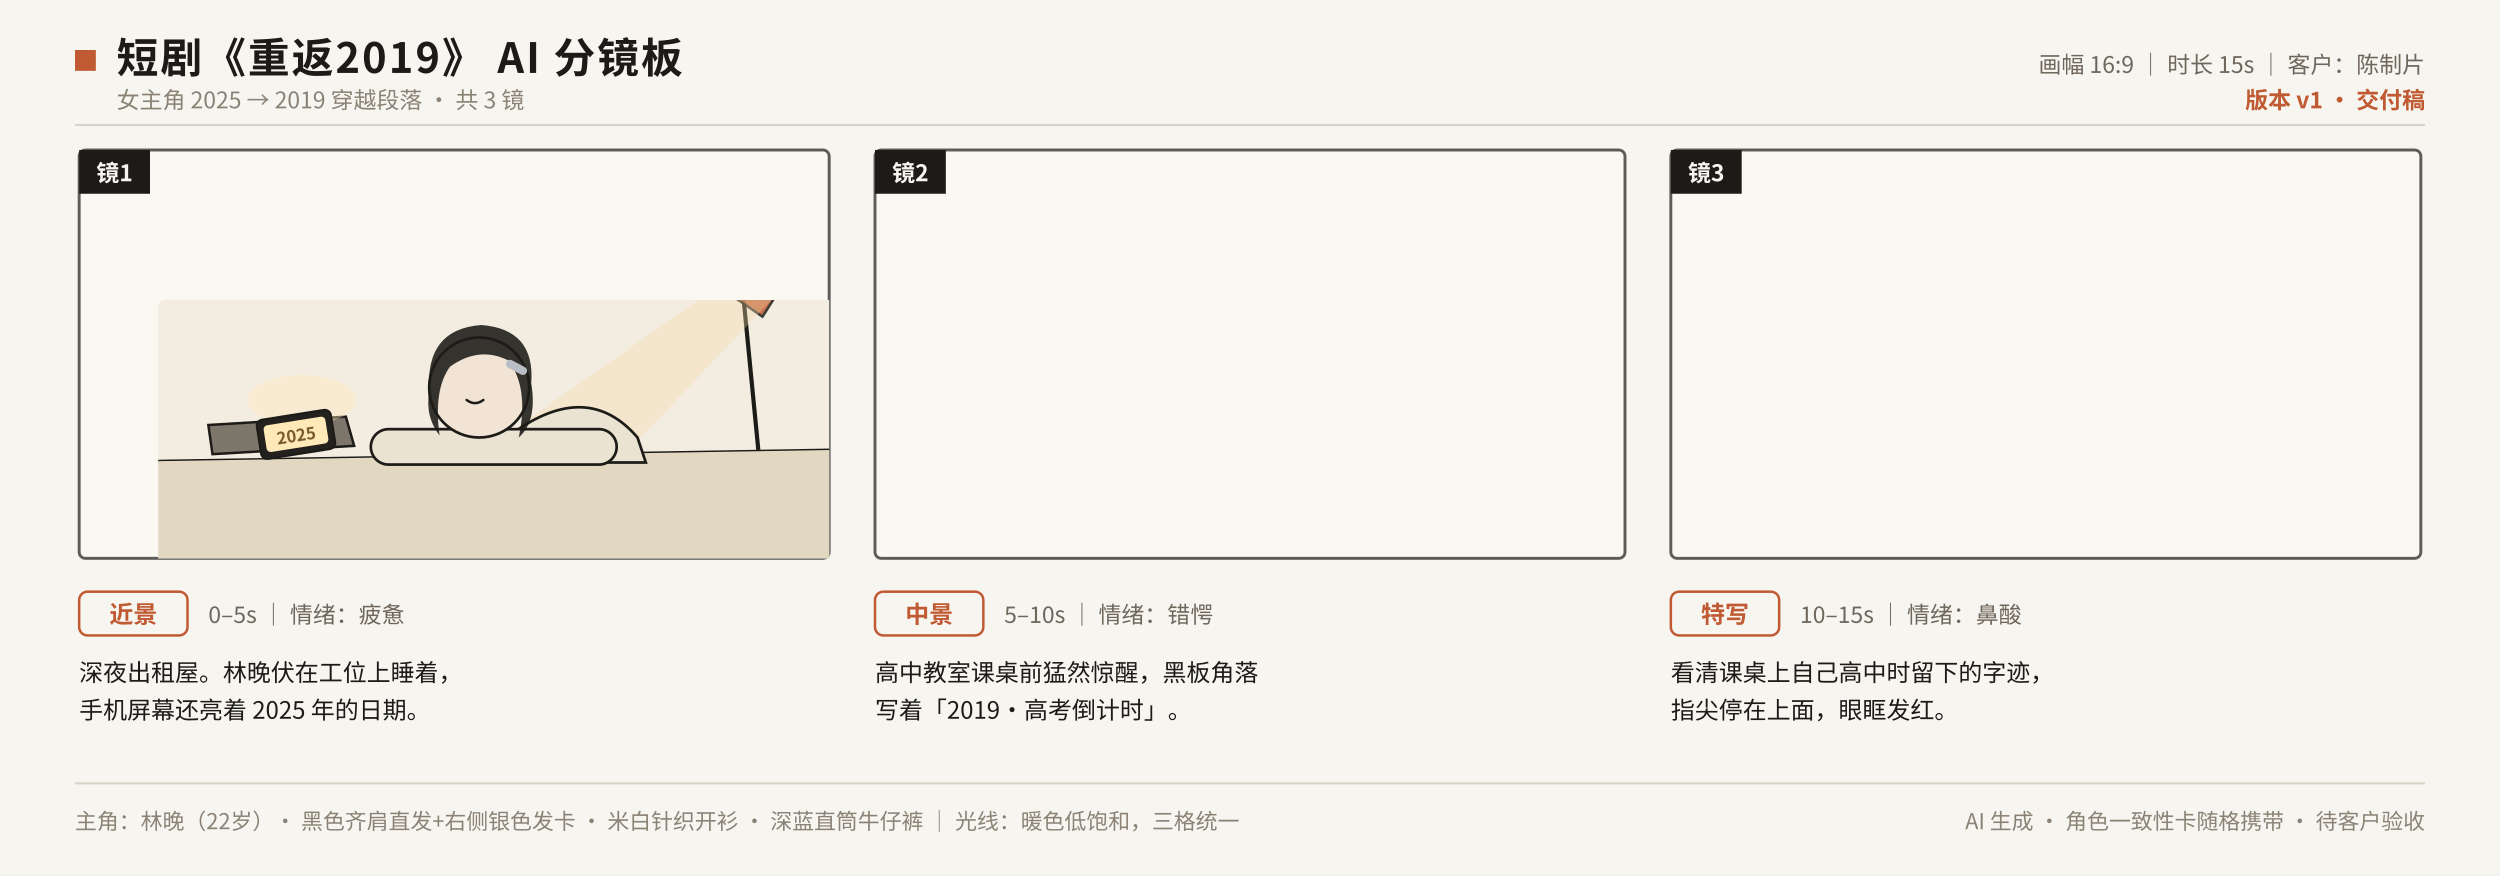
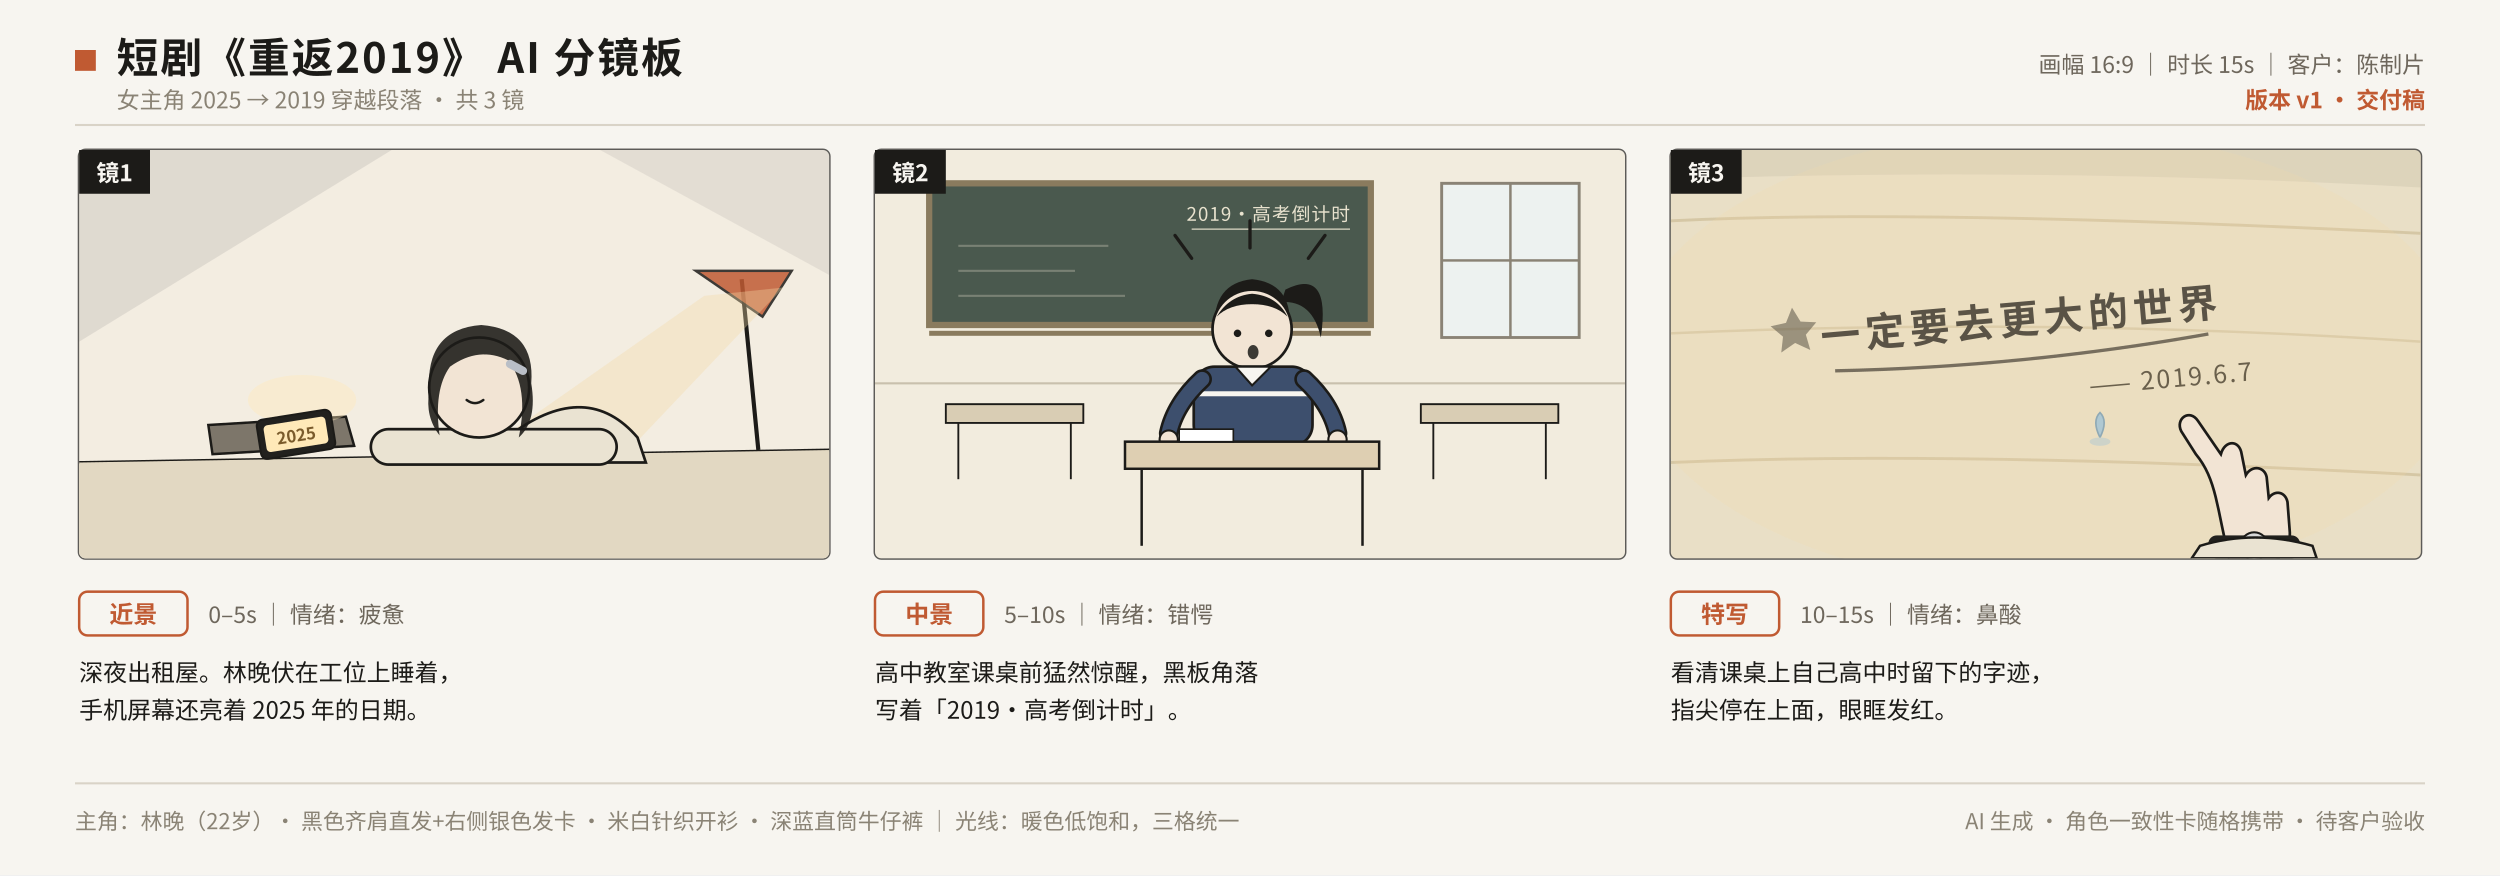
<svg xmlns="http://www.w3.org/2000/svg" width="1200" height="420" viewBox="0 0 1200 420" font-family="'PingFang SC','Microsoft YaHei','Noto Sans SC','Noto Sans CJK SC',sans-serif">
  <defs>
-     <clipPath id="f1">
-       <rect x="38" y="72" width="360" height="196" rx="3" />
-     </clipPath>
-     <clipPath id="f2">
-       <rect x="420" y="72" width="360" height="196" rx="3" />
-     </clipPath>
-     <clipPath id="f3">
-       <rect x="802" y="72" width="360" height="196" rx="3" />
+     <clipPath id="fr">
+       <rect x="0" y="0" width="360" height="196" rx="3" />
    </clipPath>
  </defs>
  <rect width="1200" height="420" fill="#F7F5F0" />
  <rect x="36" y="24" width="10" height="10" fill="#C05A32" />
  <text x="56" y="35" font-size="20" font-weight="700" fill="#1C1B18" letter-spacing="1">短剧《重返2019》 AI 分镜板</text>
  <text x="56" y="52" font-size="11" fill="#8A8375">女主角 2025 → 2019 穿越段落 · 共 3 镜</text>
  <text x="1164" y="35" text-anchor="end" font-size="11" fill="#6E675C">画幅 16:9 ｜ 时长 15s ｜ 客户：陈制片</text>
  <text x="1164" y="52" text-anchor="end" font-size="11" font-weight="700" fill="#C05A32">版本 v1 · 交付稿</text>
  <line x1="36" y1="60" x2="1164" y2="60" stroke="#D9D3C7" stroke-width="1" />
  <rect x="38" y="72" width="360" height="196" rx="3" fill="#FBF8F1" stroke="#1C1B18" stroke-opacity="0.7" stroke-width="1.4" />
-   <g clip-path="url(#f1)" transform="translate(38,72)">
+   <g clip-path="url(#fr)" transform="translate(38,72)">
    <rect width="360" height="196" fill="#F3EDE1" />
    <path d="M0,0 L150,0 L0,92 Z" fill="#2B2B35" opacity="0.10" />
    <path d="M360,0 L360,60 L250,0 Z" fill="#2B2B35" opacity="0.08" />
    <line x1="0" y1="150" x2="360" y2="144" stroke="#1C1B18" stroke-width="1.4" />
    <path d="M0,150 L360,144 L360,196 L0,196 Z" fill="#E2D8C2" />
    <line x1="326" y1="144" x2="318" y2="62" stroke="#1C1B18" stroke-width="2" />
    <path d="M296,58 L342,58 L328,80 Z" fill="#C05A32" opacity="0.85" stroke="#1C1B18" stroke-width="1.2" />
    <polygon points="300,70 338,66 262,146 186,150" fill="#F3D9A6" opacity="0.35" />
    <path d="M62,132 L128,128 L132,142 L64,146 Z" fill="#7D766A" stroke="#1C1B18" stroke-width="1.2" />
    <ellipse cx="107" cy="120" rx="26" ry="12" fill="#FFE9B8" opacity="0.4" />
    <g transform="rotate(-9 104 136)">
      <rect x="86" y="127" width="36" height="19" rx="3" fill="#22211E" stroke="#1C1B18" stroke-width="1" />
      <rect x="89" y="130" width="30" height="13" rx="2" fill="#FFE9B8" />
      <text x="104" y="140" text-anchor="middle" font-size="8" font-weight="700" fill="#7A5B2B">2025</text>
    </g>
    <path d="M208,136 Q244,110 268,138 L272,150 L206,150 Z" fill="#EAE3D2" stroke="#1C1B18" stroke-width="1.3" />
    <rect x="140" y="134" width="118" height="17" rx="8.5" fill="#EAE3D2" stroke="#1C1B18" stroke-width="1.3" />
    <circle cx="192" cy="114" r="24" fill="#F2E4D4" stroke="#1C1B18" stroke-width="1.3" />
    <path d="M168,116 Q166,86 193,84 Q219,86 217,112 Q220,130 211,138 Q216,114 206,101 Q192,94 178,104 Q170,115 173,137 Q166,128 168,116" fill="#1C1B18" opacity="0.88" />
    <rect x="206" y="100" width="11" height="4" rx="2" transform="rotate(28 206 100)" fill="#B9BEC6" />
    <path d="M186,120 q4,3 8,0" stroke="#1C1B18" stroke-width="1.2" fill="none" stroke-linecap="round" />
  </g>
  <rect x="38" y="72" width="34" height="21" fill="#1C1B18" />
  <text x="55" y="87" text-anchor="middle" font-size="11" font-weight="700" fill="#F7F5F0">镜1</text>
  <rect x="420" y="72" width="360" height="196" rx="3" fill="#FBF8F1" stroke="#1C1B18" stroke-opacity="0.7" stroke-width="1.4" />
-   <g clip-path="url(#f2)" transform="translate(420,72)">
+   <g clip-path="url(#fr)" transform="translate(420,72)">
    <rect width="360" height="196" fill="#F2ECDE" />
    <line x1="0" y1="112" x2="360" y2="112" stroke="#C9C0AD" stroke-width="1" />
    <rect x="26" y="16" width="212" height="68" fill="#4A594E" stroke="#8A7B5E" stroke-width="3" />
    <line x1="26" y1="88" x2="238" y2="88" stroke="#8A7B5E" stroke-width="2.4" />
    <text x="228" y="34" text-anchor="end" font-size="9" fill="#E8E2CE" letter-spacing="0.5">2019·高考倒计时</text>
    <line x1="152" y1="38" x2="228" y2="38" stroke="#E8E2CE" stroke-width="0.8" opacity="0.7" />
    <line x1="40" y1="46" x2="112" y2="46" stroke="#E8E2CE" stroke-width="1" opacity="0.3" />
    <line x1="40" y1="58" x2="96" y2="58" stroke="#E8E2CE" stroke-width="1" opacity="0.3" />
    <line x1="40" y1="70" x2="120" y2="70" stroke="#E8E2CE" stroke-width="1" opacity="0.3" />
    <rect x="272" y="16" width="66" height="74" fill="#EDF2F0" stroke="#8A8375" stroke-width="1.4" />
    <line x1="305" y1="16" x2="305" y2="90" stroke="#8A8375" stroke-width="1.2" />
    <line x1="272" y1="53" x2="338" y2="53" stroke="#8A8375" stroke-width="1.2" />
    <rect x="34" y="122" width="66" height="9" fill="#D9CDB4" stroke="#1C1B18" stroke-width="0.9" />
    <line x1="40" y1="131" x2="40" y2="158" stroke="#1C1B18" stroke-width="0.9" />
    <line x1="94" y1="131" x2="94" y2="158" stroke="#1C1B18" stroke-width="0.9" />
    <rect x="262" y="122" width="66" height="9" fill="#D9CDB4" stroke="#1C1B18" stroke-width="0.9" />
    <line x1="268" y1="131" x2="268" y2="158" stroke="#1C1B18" stroke-width="0.9" />
    <line x1="322" y1="131" x2="322" y2="158" stroke="#1C1B18" stroke-width="0.9" />
    <line x1="152" y1="52" x2="144" y2="41" stroke="#1C1B18" stroke-width="1.6" stroke-linecap="round" />
    <line x1="180" y1="47" x2="180" y2="34" stroke="#1C1B18" stroke-width="1.6" stroke-linecap="round" />
    <line x1="208" y1="52" x2="216" y2="41" stroke="#1C1B18" stroke-width="1.6" stroke-linecap="round" />
    <path d="M163,86 Q162,64 181,62 Q200,64 199,84 Q198,70 181,69 Q166,70 163,86" fill="#1C1B18" />
    <path d="M197,67 Q219,56 214,90 Q210,72 195,73 Z" fill="#1C1B18" />
    <circle cx="181" cy="86" r="19" fill="#F2E4D4" stroke="#1C1B18" stroke-width="1.3" />
    <path d="M164,80 Q170,70 181,69 Q193,70 198,80 Q192,74 181,74 Q170,74 164,80" fill="#1C1B18" />
    <circle cx="174" cy="88" r="1.8" fill="#1C1B18" />
    <circle cx="189" cy="88" r="1.8" fill="#1C1B18" />
    <ellipse cx="181.5" cy="97" rx="2.6" ry="3.4" fill="#1C1B18" opacity="0.85" />
    <rect x="153" y="104" width="57" height="38" rx="10" fill="#3D4F6D" stroke="#1C1B18" stroke-width="1.3" />
    <path d="M173,104 L181,113 L190,104 Z" fill="#F7F5F0" stroke="#1C1B18" stroke-width="1" />
    <line x1="155" y1="117" x2="209" y2="117" stroke="#F7F5F0" stroke-width="2.4" />
    <path d="M157,110 Q144,122 141,136" stroke="#1C1B18" stroke-width="9.5" fill="none" stroke-linecap="round" />
    <path d="M157,110 Q144,122 141,136" stroke="#3D4F6D" stroke-width="7" fill="none" stroke-linecap="round" />
    <path d="M206,110 Q219,122 222,136" stroke="#1C1B18" stroke-width="9.5" fill="none" stroke-linecap="round" />
    <path d="M206,110 Q219,122 222,136" stroke="#3D4F6D" stroke-width="7" fill="none" stroke-linecap="round" />
    <circle cx="141" cy="139" r="4.4" fill="#F2E4D4" stroke="#1C1B18" stroke-width="1" />
    <circle cx="222" cy="139" r="4.4" fill="#F2E4D4" stroke="#1C1B18" stroke-width="1" />
    <rect x="120" y="140" width="122" height="13" fill="#DECFB2" stroke="#1C1B18" stroke-width="1.2" />
    <line x1="128" y1="153" x2="128" y2="190" stroke="#1C1B18" stroke-width="1.2" />
    <line x1="234" y1="153" x2="234" y2="190" stroke="#1C1B18" stroke-width="1.2" />
    <rect x="146" y="134" width="26" height="6" fill="#FFFFFF" stroke="#1C1B18" stroke-width="0.8" />
  </g>
  <rect x="420" y="72" width="34" height="21" fill="#1C1B18" />
  <text x="437" y="87" text-anchor="middle" font-size="11" font-weight="700" fill="#F7F5F0">镜2</text>
  <rect x="802" y="72" width="360" height="196" rx="3" fill="#FBF8F1" stroke="#1C1B18" stroke-opacity="0.7" stroke-width="1.4" />
-   <g clip-path="url(#f3)" transform="translate(802,72)">
+   <g clip-path="url(#fr)" transform="translate(802,72)">
    <rect width="360" height="196" fill="#E9DFC6" />
    <path d="M0,34 Q120,28 360,40" stroke="#CDBD97" stroke-width="1.4" fill="none" opacity="0.7" />
    <path d="M0,88 Q180,80 360,92" stroke="#CDBD97" stroke-width="1.2" fill="none" opacity="0.6" />
    <path d="M0,150 Q140,144 360,156" stroke="#CDBD97" stroke-width="1.4" fill="none" opacity="0.7" />
    <path d="M0,0 L360,0 L360,18 Q180,8 0,14 Z" fill="#1C1B18" opacity="0.06" />
    <ellipse cx="180" cy="100" rx="200" ry="110" fill="#F3D9A6" opacity="0.18" />
    <g transform="rotate(-5 170 92)">
      <text x="168" y="88" text-anchor="middle" font-size="19" font-weight="700" fill="#5A5346" letter-spacing="2.5">一定要去更大的世界</text>
      <path d="M78,98 Q168,104 258,96" stroke="#5A5346" stroke-width="1.6" fill="none" opacity="0.8" />
      <text x="238" y="120" text-anchor="middle" font-size="12" fill="#6A604C" letter-spacing="1">—— 2019.6.7</text>
      <path d="M60,66 l3.5,7 7.5,1 -5.5,5.5 1.5,7.5 -7,-4 -7,4 1.5,-7.5 -5.5,-5.5 7.5,-1 Z" fill="#5A5346" opacity="0.55" />
    </g>
    <path d="M206,138 q4,-8 0,-12 q-4,4 0,12" fill="#AFC8D2" stroke="#8FA9B5" stroke-width="0.8" />
    <ellipse cx="206" cy="140" rx="5" ry="2" fill="#AFC8D2" opacity="0.5" />
    <path d="M268,196 C262,172 262,158 252,146 L245,135 C242,129 249,124 253,130 L264,146 C266,139 273,139 274,146 L276,156 C279,151 285,152 286,157 L287,167 C290,163 295,164 296,169 L297,182 C298,191 293,196 290,196 Z" fill="#F2E4D4" stroke="#1C1B18" stroke-width="1.3" />
    <rect x="258" y="185" width="44" height="11" rx="4" fill="#22211E" />
    <circle cx="280" cy="190" r="6.5" fill="#D8D8D8" stroke="#1C1B18" stroke-width="1" />
    <path d="M250,196 L254,190 Q280,182 308,190 L310,196 Z" fill="#EAE3D2" stroke="#1C1B18" stroke-width="1.2" />
  </g>
  <rect x="802" y="72" width="34" height="21" fill="#1C1B18" />
  <text x="819" y="87" text-anchor="middle" font-size="11" font-weight="700" fill="#F7F5F0">镜3</text>
  <g font-size="11.5">
    <rect x="38" y="284" width="52" height="21" rx="4" fill="none" stroke="#C05A32" stroke-width="1.2" />
    <text x="64" y="299" text-anchor="middle" fill="#C05A32" font-weight="700">近景</text>
    <text x="100" y="299" fill="#6E675C" font-size="11">0–5s ｜ 情绪：疲惫</text>
    <text x="38" y="327" fill="#1C1B18">深夜出租屋。林晚伏在工位上睡着，</text>
    <text x="38" y="345" fill="#1C1B18">手机屏幕还亮着 2025 年的日期。</text>
    <rect x="420" y="284" width="52" height="21" rx="4" fill="none" stroke="#C05A32" stroke-width="1.2" />
    <text x="446" y="299" text-anchor="middle" fill="#C05A32" font-weight="700">中景</text>
    <text x="482" y="299" fill="#6E675C" font-size="11">5–10s ｜ 情绪：错愕</text>
    <text x="420" y="327" fill="#1C1B18">高中教室课桌前猛然惊醒，黑板角落</text>
    <text x="420" y="345" fill="#1C1B18">写着「2019·高考倒计时」。</text>
    <rect x="802" y="284" width="52" height="21" rx="4" fill="none" stroke="#C05A32" stroke-width="1.2" />
    <text x="828" y="299" text-anchor="middle" fill="#C05A32" font-weight="700">特写</text>
    <text x="864" y="299" fill="#6E675C" font-size="11">10–15s ｜ 情绪：鼻酸</text>
    <text x="802" y="327" fill="#1C1B18">看清课桌上自己高中时留下的字迹，</text>
    <text x="802" y="345" fill="#1C1B18">指尖停在上面，眼眶发红。</text>
  </g>
  <line x1="36" y1="376" x2="1164" y2="376" stroke="#D9D3C7" stroke-width="1" />
  <text x="36" y="398" font-size="10.5" fill="#8A8375">主角：林晚（22岁）· 黑色齐肩直发+右侧银色发卡 · 米白针织开衫 · 深蓝直筒牛仔裤 ｜ 光线：暖色低饱和，三格统一</text>
  <text x="1164" y="398" text-anchor="end" font-size="10.5" fill="#8A8375">AI 生成 · 角色一致性卡随格携带 · 待客户验收</text>
</svg>
